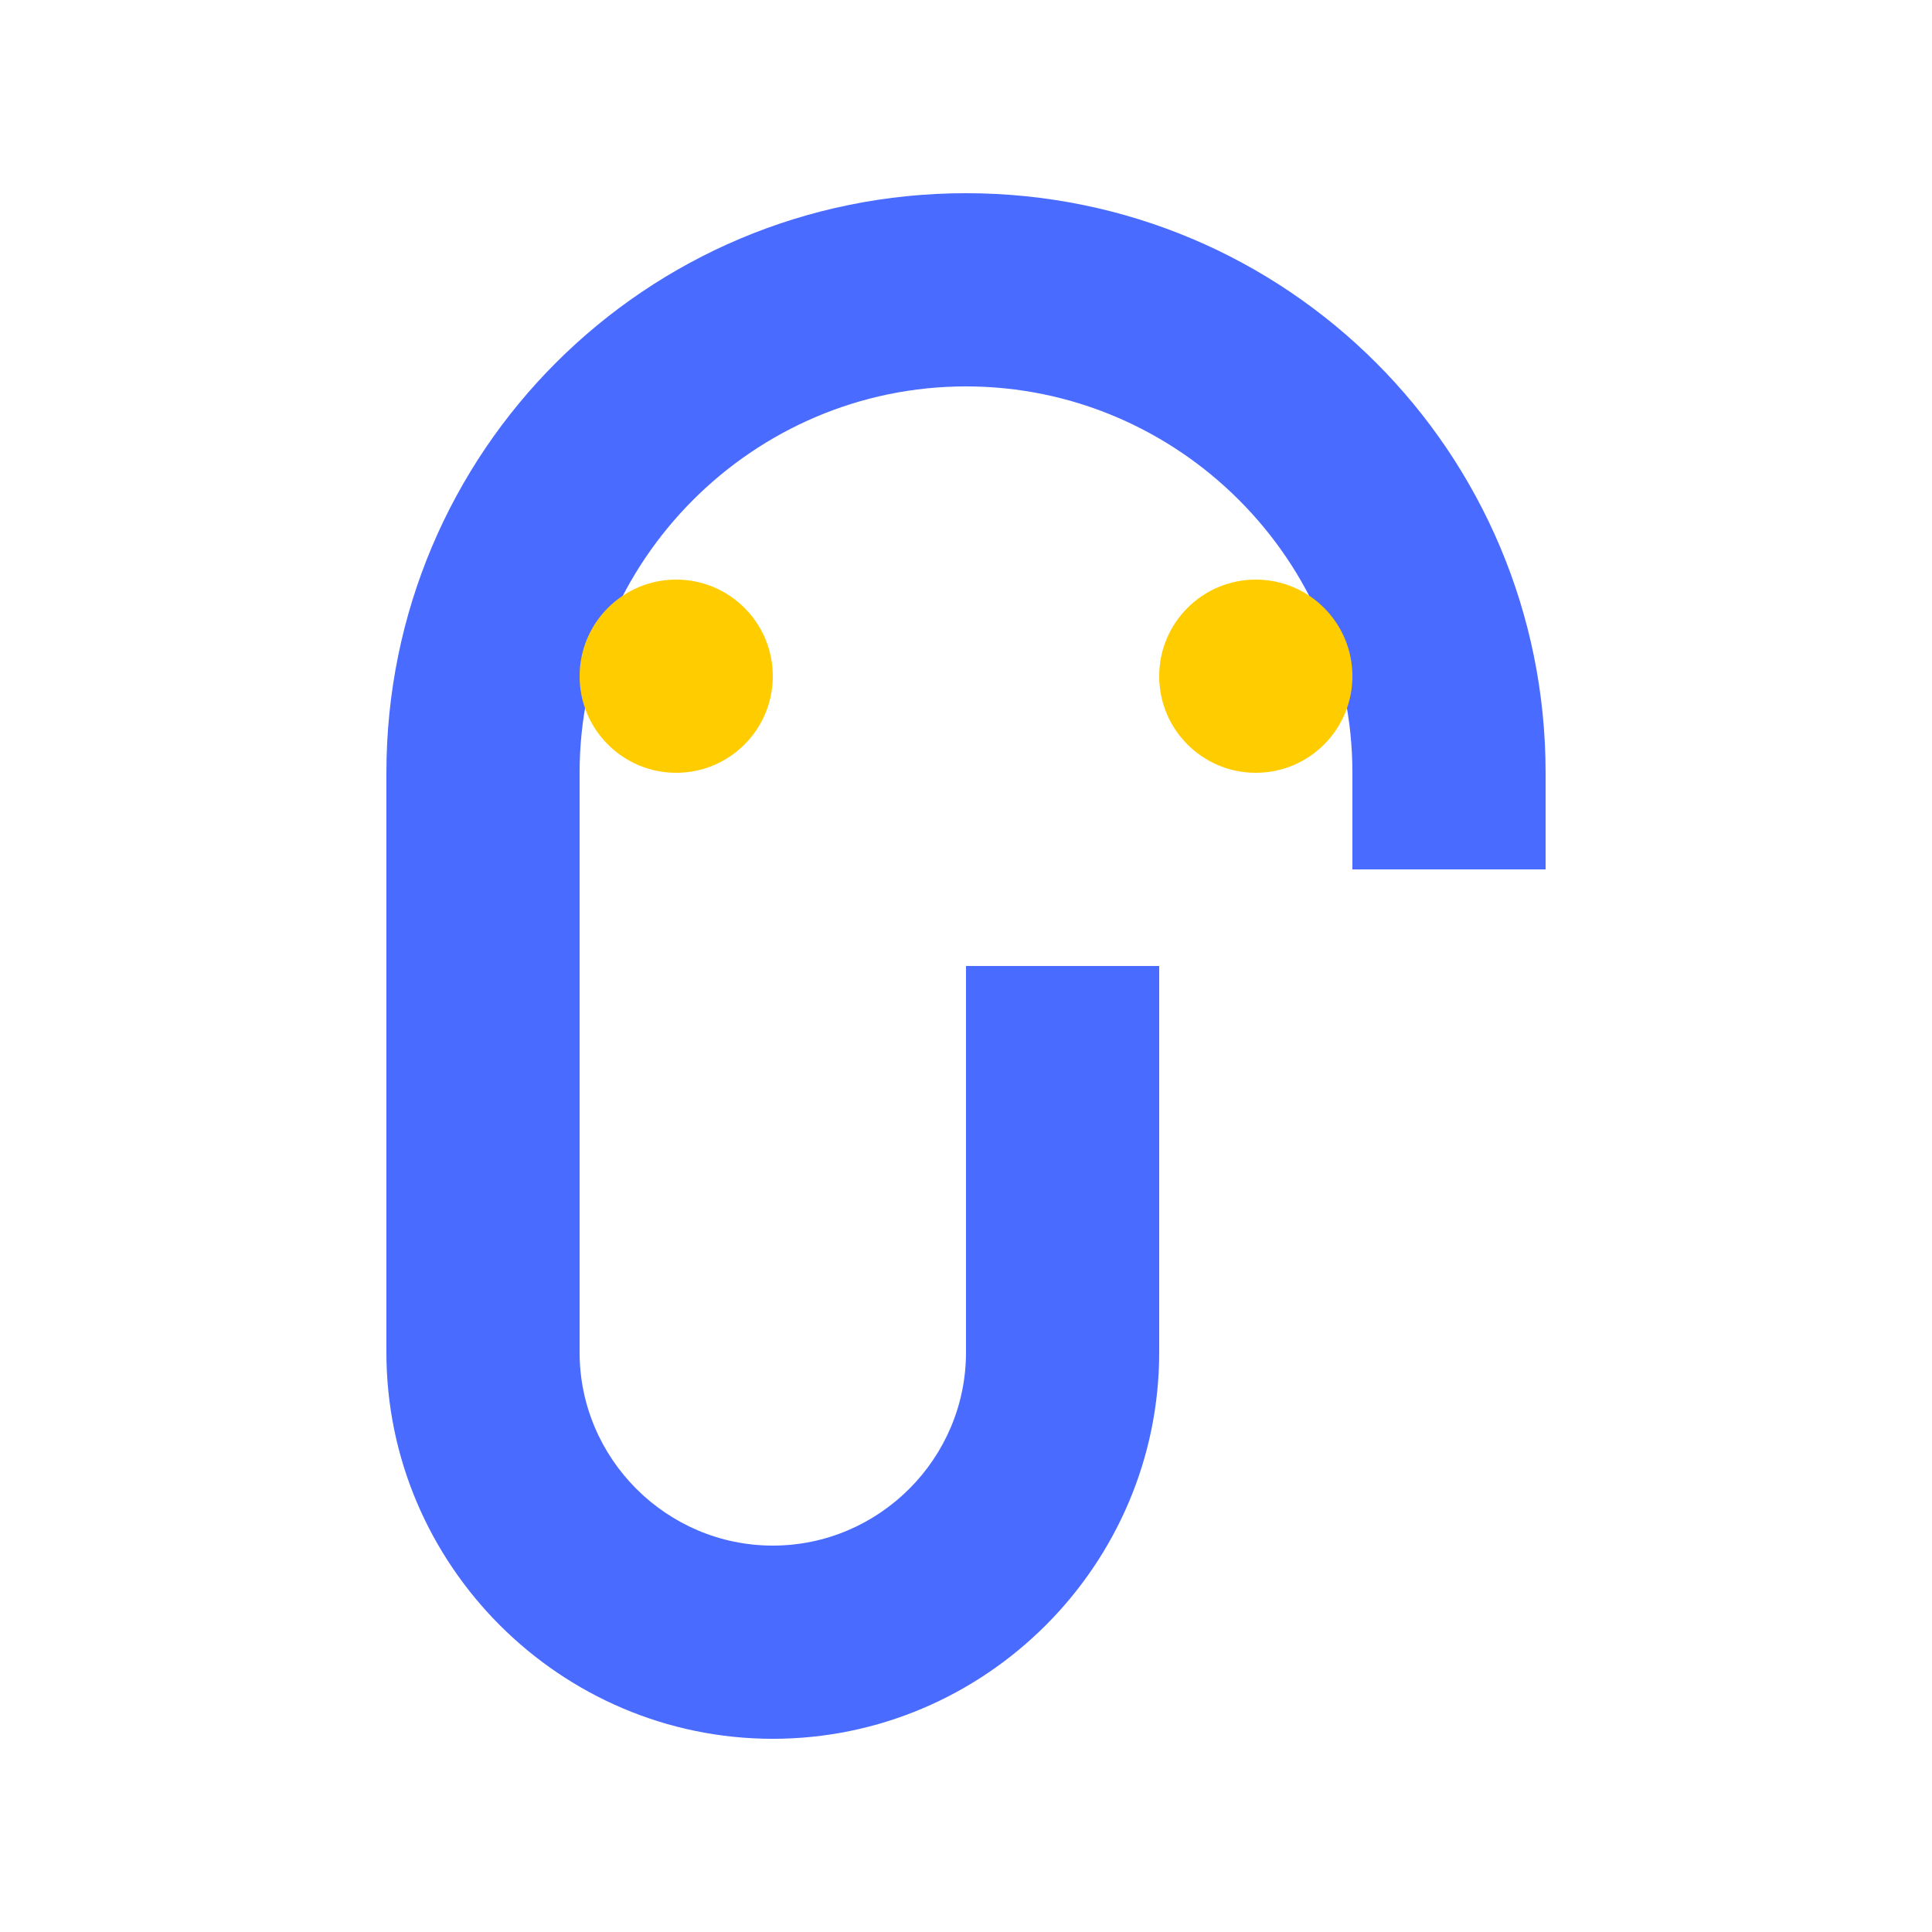
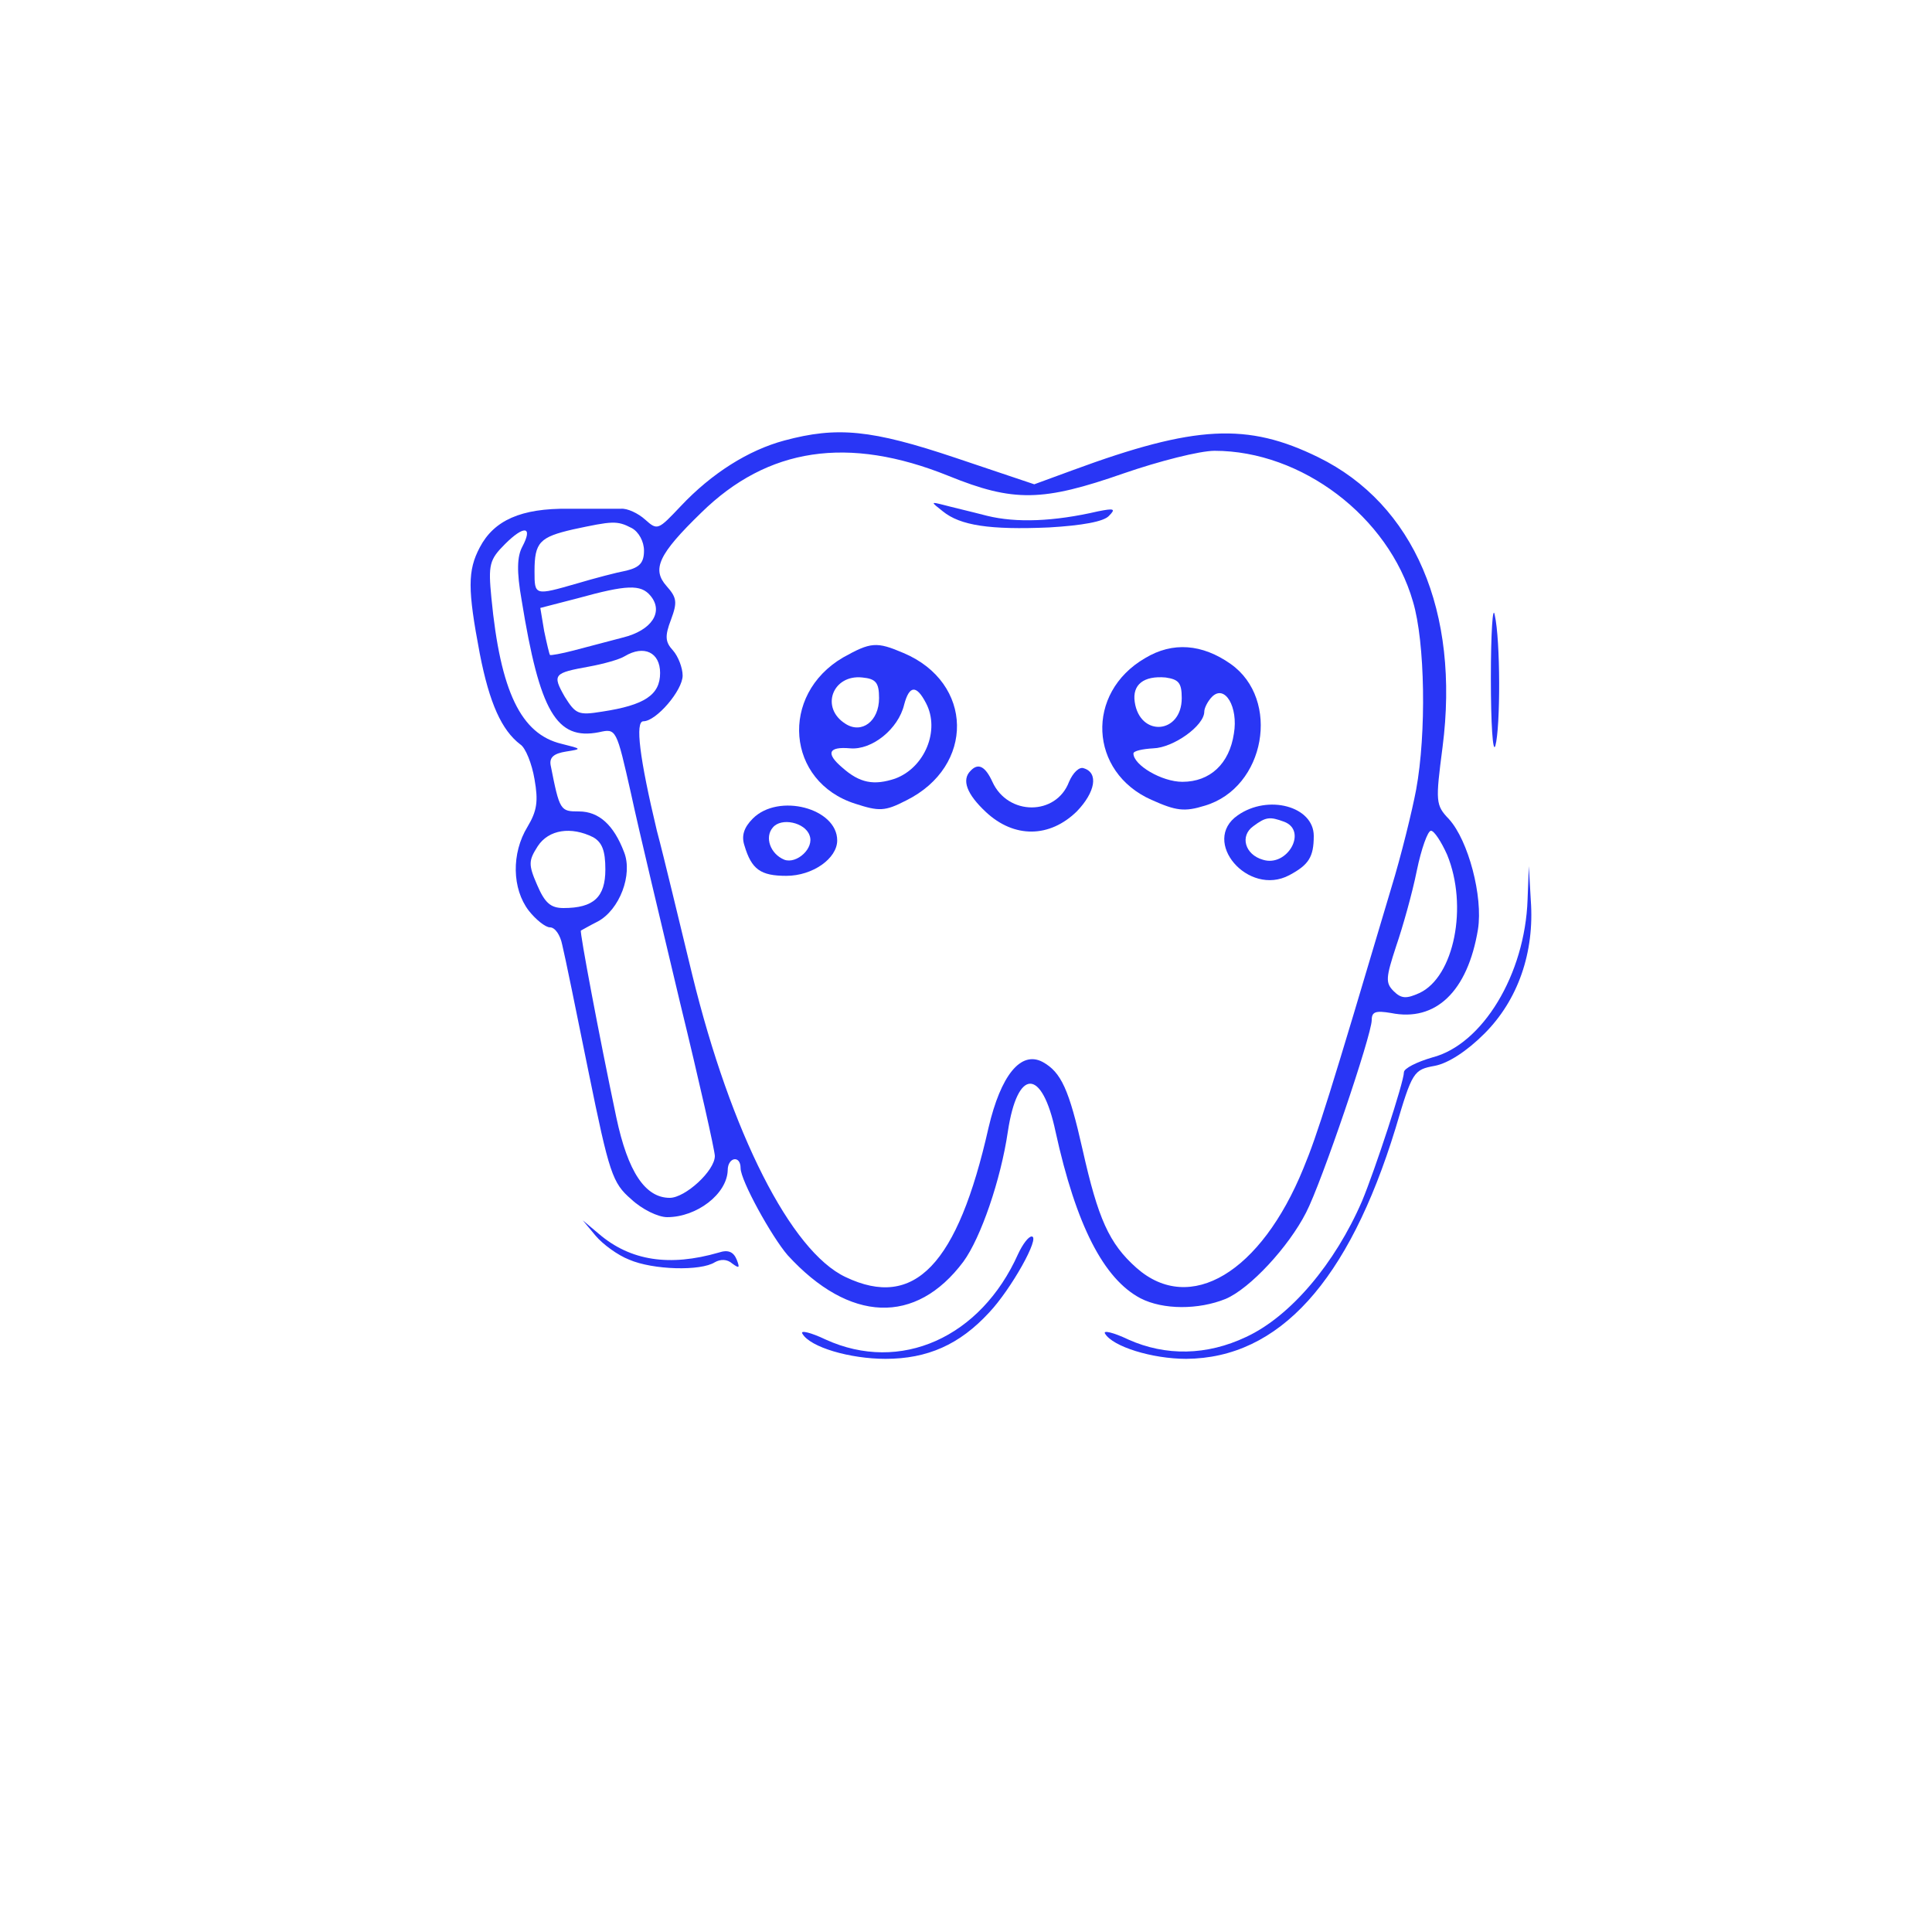
- <svg xmlns="http://www.w3.org/2000/svg" viewBox="0 0 100 100">
-   <path d="M50 10C33.4 10 20 23.4 20 40v30c0 11 9 20 20 20s20-9 20-20V50h-10v20c0 5.5-4.5 10-10 10s-10-4.5-10-10V40c0-11 9-20 20-20s20 9 20 20v5h10v-5c0-16.6-13.4-30-30-30z" fill="#4a6bff" />
-   <circle cx="35" cy="35" r="5" fill="#ffcc00" />
-   <circle cx="65" cy="35" r="5" fill="#ffcc00" />
+ <svg xmlns="http://www.w3.org/2000/svg" version="1.0" width="300pt" height="300pt" viewBox="0 0 300 300" preserveAspectRatio="xMidYMid meet">
+   <g transform="translate(0,300) scale(0.1,-0.1)" fill="#2936f5" stroke="none">
+     <path d="M1218 2316 c-56 -15 -113 -51 -161 -102 -35 -37 -36 -38 -55 -21 -11 10 -28 18 -38 17 -11 0 -47 0 -81 0 -74 1 -116 -18 -138 -60 -19 -36 -19 -65 0 -165 15 -77 34 -119 63 -141 8 -5 18 -30 22 -54 6 -34 4 -49 -11 -74 -25 -41 -24 -96 2 -130 11 -14 26 -26 33 -26 8 0 16 -12 19 -27 4 -16 22 -104 41 -198 32 -157 37 -172 66 -197 17 -16 42 -28 56 -28 46 0 93 36 94 73 0 20 20 24 20 3 0 -19 48 -106 73 -135 96 -105 199 -109 273 -10 27 37 58 127 69 202 15 99 53 99 74 0 32 -146 75 -229 132 -259 35 -18 90 -18 132 -1 38 16 98 81 125 134 24 46 102 276 102 299 0 13 6 15 30 11 69 -14 119 33 135 130 8 51 -15 138 -45 171 -21 22 -21 27 -10 112 27 210 -44 377 -193 450 -110 54 -191 50 -381 -20 l-60 -22 -122 41 c-131 44 -184 49 -266 27z m255 -55 c101 -41 146 -40 272 4 55 19 118 35 141 35 135 0 270 -102 308 -234 19 -63 21 -205 5 -292 -6 -32 -23 -102 -39 -154 -95 -320 -114 -381 -136 -434 -66 -162 -176 -228 -259 -155 -43 38 -60 77 -84 184 -21 93 -33 120 -62 136 -34 18 -65 -21 -84 -102 -48 -213 -115 -283 -222 -232 -85 40 -178 224 -238 469 -20 82 -44 183 -55 224 -27 113 -34 170 -21 170 20 0 61 48 61 71 0 12 -7 30 -15 39 -12 13 -13 22 -3 48 10 27 9 34 -7 52 -23 26 -13 49 54 114 103 101 228 120 384 57z m-492 -81 c11 -6 19 -21 19 -35 0 -19 -7 -26 -27 -31 -16 -3 -50 -12 -77 -20 -66 -19 -66 -19 -66 19 0 45 8 53 60 65 61 13 68 14 91 2z m-170 -29 c-8 -15 -9 -38 -1 -83 28 -173 54 -218 120 -205 27 6 27 6 50 -96 12 -56 47 -202 76 -324 30 -123 54 -230 54 -238 0 -23 -46 -65 -70 -65 -38 0 -65 40 -83 125 -27 128 -57 288 -55 290 2 1 14 8 26 14 34 18 55 73 41 108 -16 42 -39 63 -70 63 -29 0 -30 1 -44 72 -2 12 5 18 24 21 25 4 25 4 -7 12 -63 15 -95 81 -109 227 -5 51 -3 59 21 83 30 30 44 28 27 -4z m199 -76 c21 -25 2 -54 -43 -65 -23 -6 -57 -15 -76 -20 -19 -5 -36 -8 -37 -7 -1 1 -5 18 -9 37 l-6 36 58 15 c76 21 98 22 113 4z m15 -120 c0 -34 -24 -50 -90 -60 -37 -6 -41 -4 -58 23 -20 35 -17 37 38 47 22 4 47 11 55 16 30 18 55 6 55 -26z m-104 -255 c14 -8 19 -21 19 -50 0 -43 -18 -60 -65 -60 -20 0 -29 8 -41 36 -14 32 -13 38 1 60 17 26 52 31 86 14z m1326 -27 c33 -80 11 -190 -43 -215 -20 -9 -28 -9 -40 3 -13 13 -12 21 4 70 10 29 25 82 32 117 7 34 17 62 22 62 5 0 16 -17 25 -37z" />
+     <path d="M1464 2206 c27 -22 73 -29 165 -25 51 3 85 9 93 18 11 11 8 12 -17 7 -69 -16 -127 -18 -172 -7 -27 7 -57 14 -68 17 -20 5 -20 5 -1 -10z" />
+     <path d="M1309 1979 c-99 -58 -88 -193 19 -227 37 -12 46 -12 79 5 107 53 105 183 -4 229 -42 18 -51 17 -94 -7z m56 -63 c0 -36 -27 -56 -52 -40 -40 25 -20 77 26 72 21 -2 26 -8 26 -32z m73 -8 c22 -42 -2 -100 -48 -117 -33 -11 -55 -7 -82 17 -26 22 -22 33 12 30 34 -3 75 30 84 68 8 30 19 31 34 2z" />
+     <path d="M1778 1978 c-93 -54 -87 -177 10 -220 38 -17 51 -19 83 -9 94 28 118 165 40 220 -44 31 -90 35 -133 9z m57 -62 c0 -56 -65 -61 -73 -6 -4 27 14 41 48 38 20 -3 25 -8 25 -32z m81 -55 c-7 -47 -37 -75 -80 -75 -32 0 -76 26 -76 44 0 4 14 7 31 8 31 1 79 35 79 57 0 6 6 17 12 23 20 20 41 -16 34 -57z" />
+     <path d="M1507 1803 c-14 -14 -6 -36 24 -64 44 -41 99 -40 141 1 29 30 34 60 11 67 -7 3 -17 -7 -23 -21 -20 -53 -95 -53 -119 0 -11 24 -22 30 -34 17z" />
+     <path d="M1169 1729 c-14 -14 -18 -27 -13 -42 11 -37 25 -47 65 -47 41 0 79 27 79 55 0 50 -91 74 -131 34z m88 -26 c8 -20 -20 -45 -39 -38 -22 9 -31 35 -18 50 13 16 50 8 57 -12z" />
+     <path d="M1922 1734 c-58 -40 16 -127 80 -93 30 16 38 28 38 61 0 46 -71 65 -118 32z m72 -10 c37 -14 5 -71 -33 -59 -28 8 -36 37 -15 52 20 15 26 15 48 7z" />
+     <path d="M2315 1947 c0 -70 3 -118 7 -105 8 29 8 164 -1 203 -3 17 -6 -28 -6 -98z" />
+     <path d="M2372 1603 c-4 -116 -70 -225 -148 -245 -24 -7 -44 -17 -44 -23 0 -15 -45 -152 -65 -200 -42 -97 -111 -179 -180 -211 -61 -29 -125 -30 -183 -4 -23 11 -40 15 -36 9 12 -20 73 -39 126 -39 144 1 252 120 325 358 26 88 28 91 61 97 21 4 50 23 77 50 52 52 78 126 72 207 l-3 53 -2 -52z" />
+     <path d="M925 1081 c11 -13 34 -30 52 -37 37 -16 111 -18 133 -4 9 5 19 5 27 -2 11 -8 12 -7 7 6 -5 12 -13 16 -28 11 -76 -22 -137 -13 -186 29 l-25 21 20 -24z" />
+     <path d="M1581 1053 c-58 -130 -183 -186 -299 -133 -23 11 -40 15 -36 9 12 -21 74 -39 129 -39 65 0 115 22 161 72 34 36 80 118 66 118 -5 0 -14 -12 -21 -27z" />
+   </g>
</svg>
